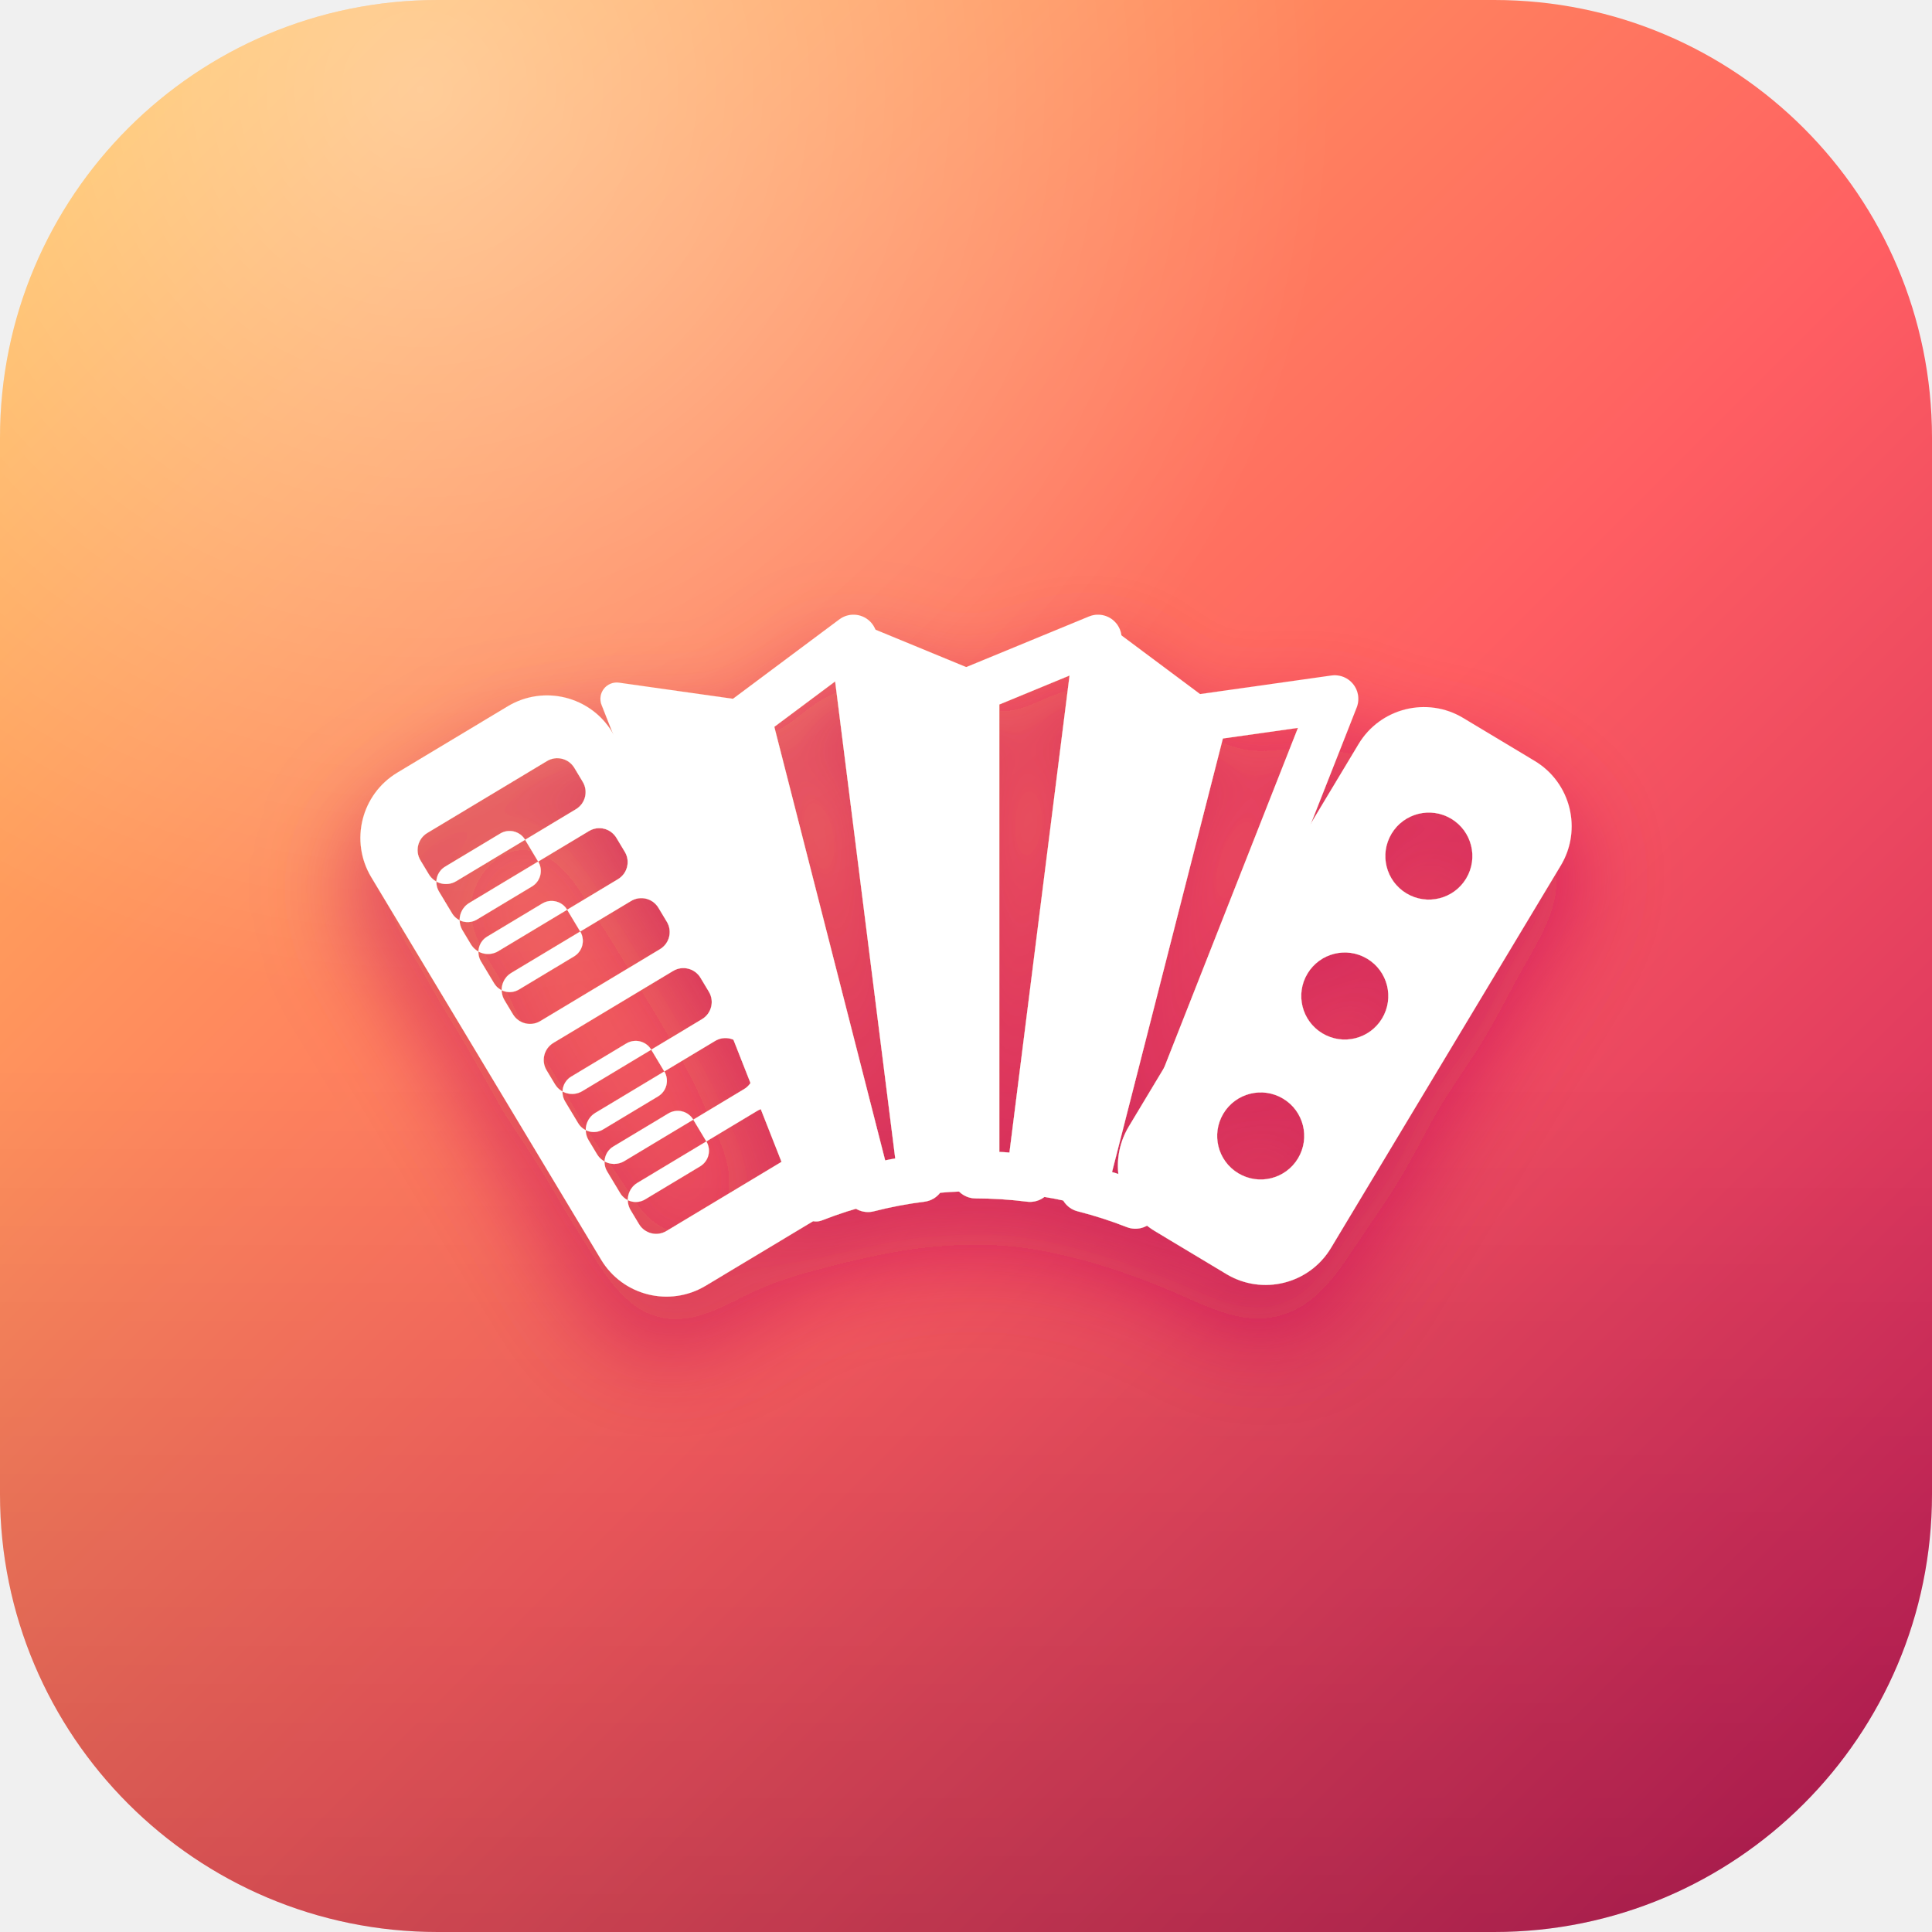
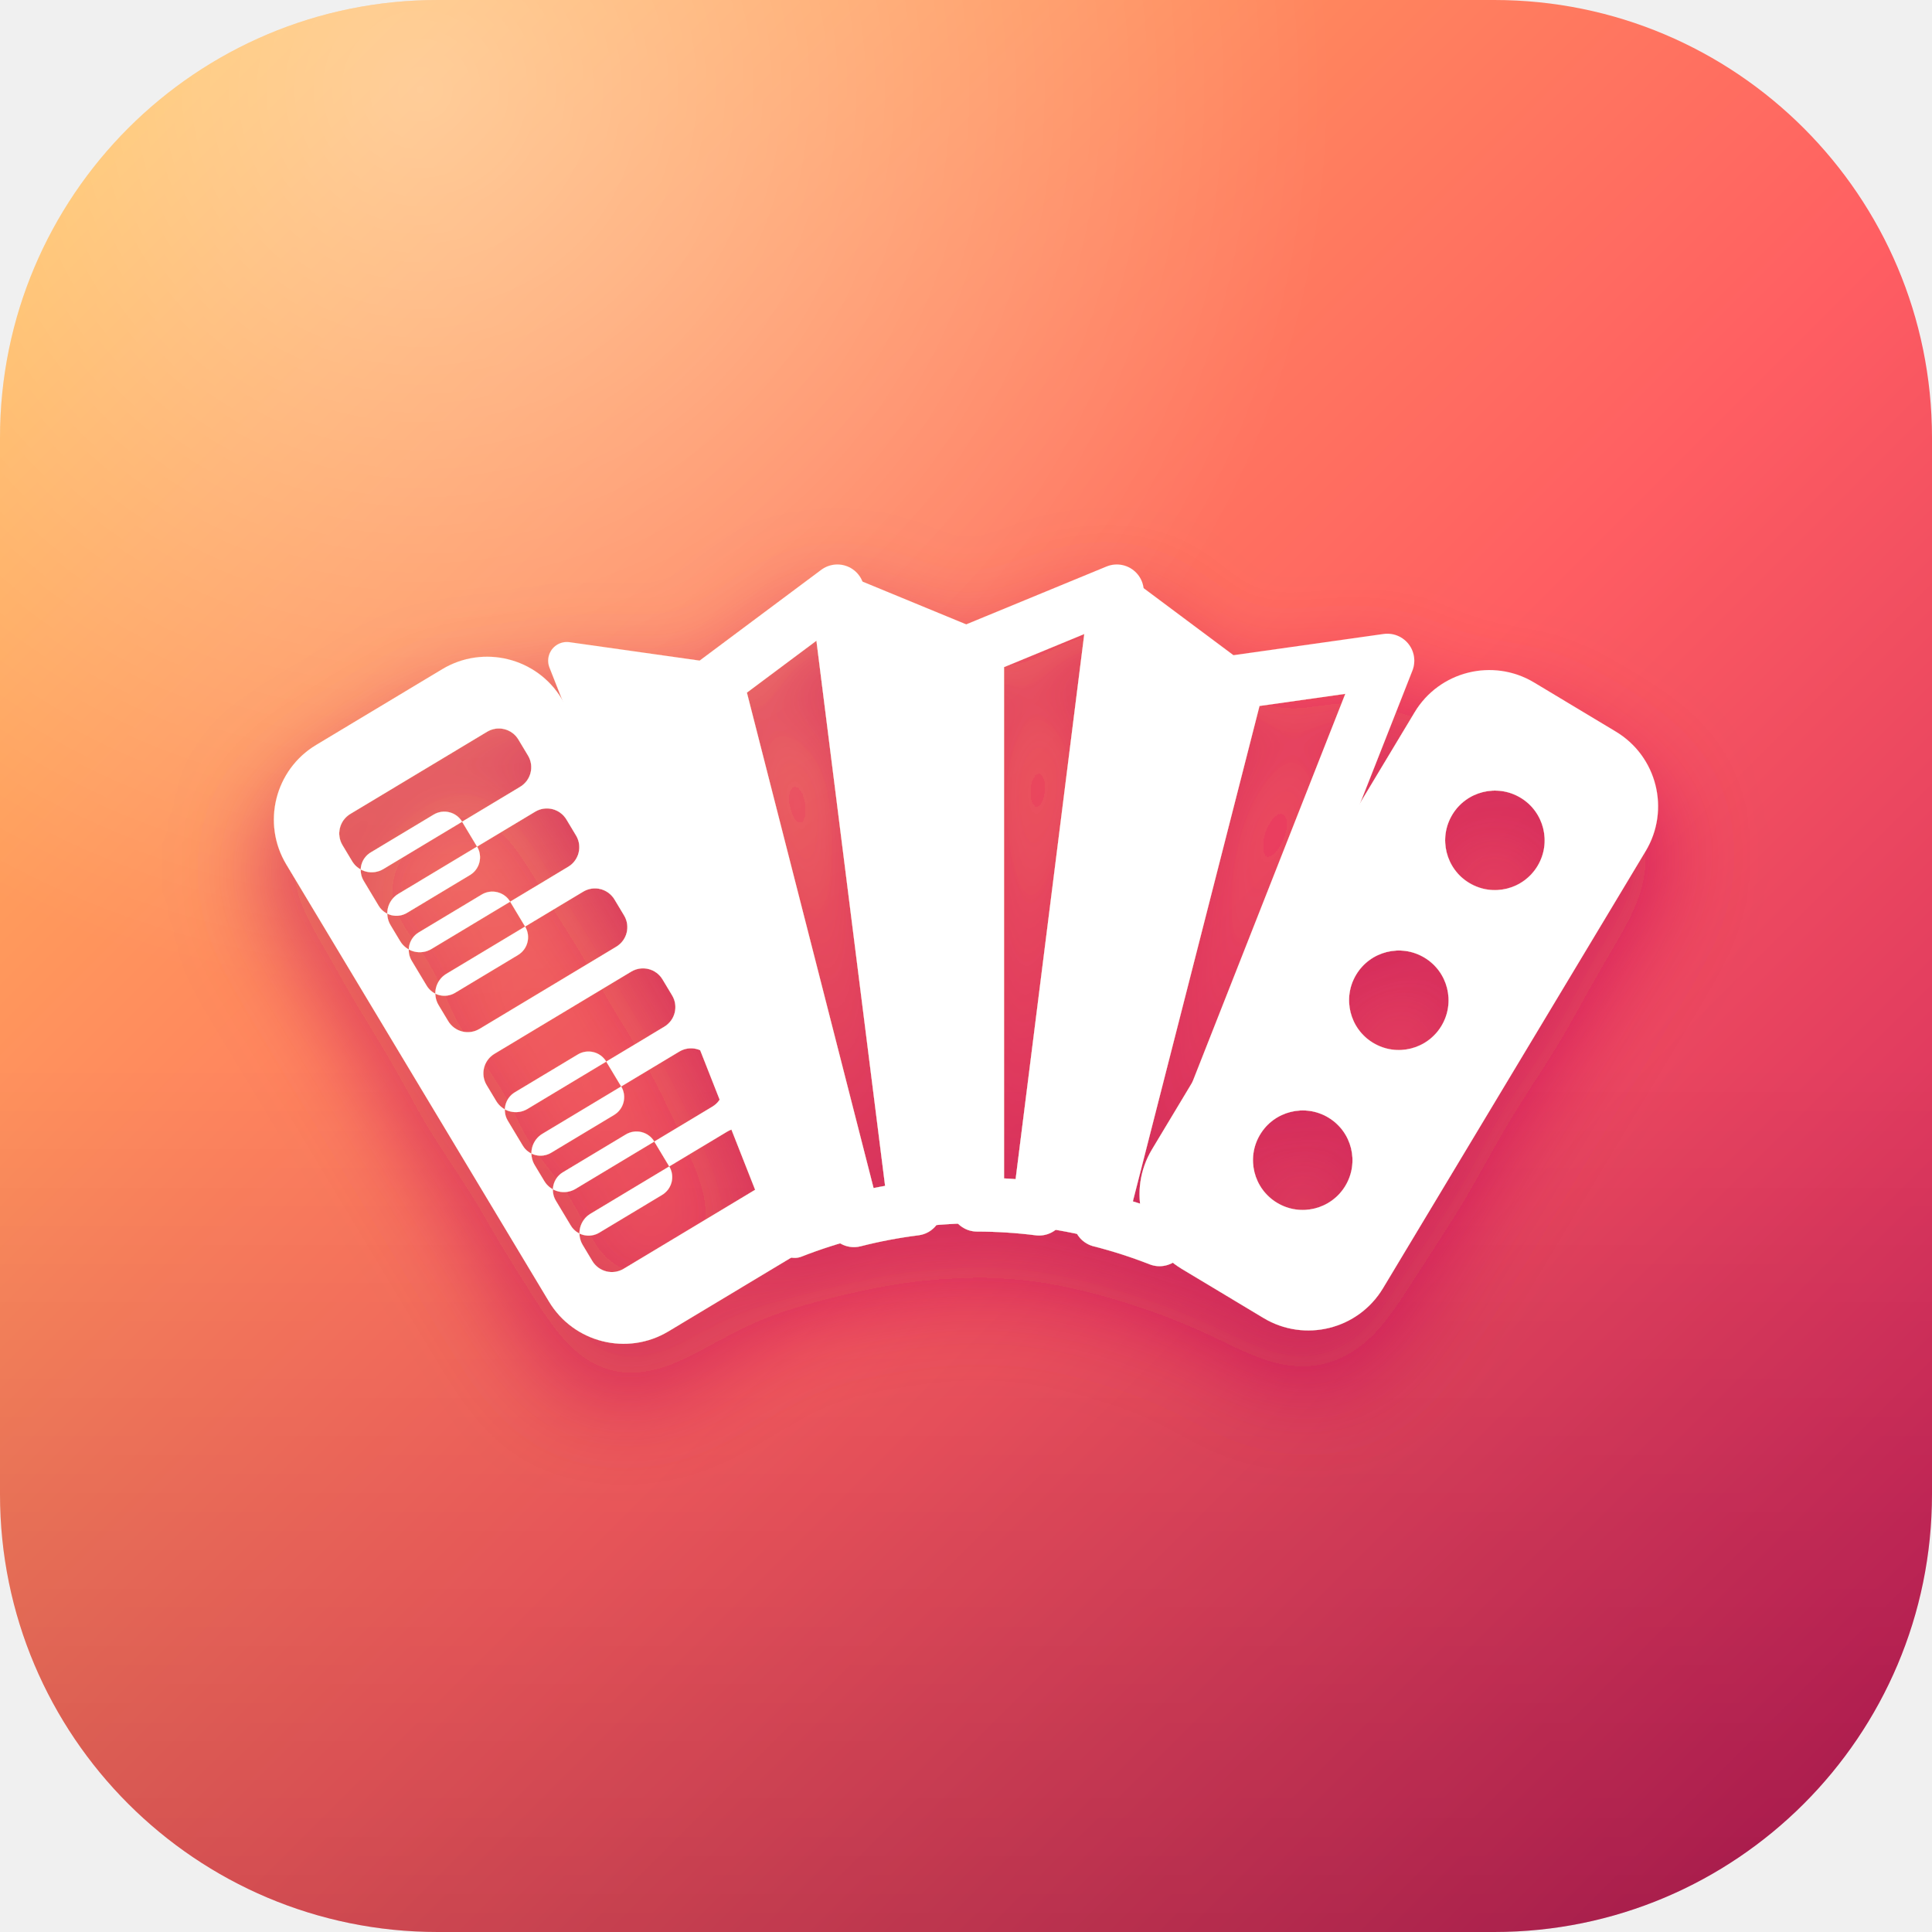
<svg xmlns="http://www.w3.org/2000/svg" width="64" height="64" viewBox="0 0 64 64">
  <style>.dark{display:none}@media (prefers-color-scheme:dark){.light{display:none}.dark{display:inline}}</style>
  <g class="light">
    <defs>
      <linearGradient id="lg" x1="0" y1="0" x2="1" y2="1">
        <stop offset="0" stop-color="#FFC857" />
        <stop offset=".55" stop-color="#FF5E62" />
        <stop offset="1" stop-color="#C2185B" />
      </linearGradient>
      <radialGradient id="lh" cx=".22" cy=".05" r=".85">
        <stop offset="0" stop-color="#fff" stop-opacity=".38" />
        <stop offset=".55" stop-color="#fff" stop-opacity="0" />
      </radialGradient>
      <linearGradient id="lv" x1="0" y1="0" x2="0" y2="1">
        <stop offset=".55" stop-color="#000" stop-opacity="0" />
        <stop offset="1" stop-color="#000" stop-opacity=".18" />
      </linearGradient>
      <filter id="ls" x="-30%" y="-30%" width="160%" height="170%">
        <feDropShadow dx="0" dy="1.6" stdDeviation="1.6" flood-color="#C2185B" flood-opacity=".7" />
      </filter>
    </defs>
    <g transform="translate(0 0) scale(1)">
      <rect width="64" height="64" rx="14.50" fill="url(#lg)" />
      <rect width="64" height="64" rx="14.50" fill="url(#lv)" />
      <rect width="64" height="64" rx="14.50" fill="url(#lh)" />
      <g filter="url(#ls)">
-         <g transform="translate(13.094 10.075) scale(0.6009)">
+         <g transform="translate(10.393 6.943) scale(0.6867)">
          <path fill="#fff" stroke="#fff" stroke-width="1.8" stroke-linejoin="round" d="M23.20,49.67 L12.21,21.76 L19.42,22.78 L26.06,48.75 A24.0,24.0 0 0 0 23.20,49.67Z" />
          <path fill="none" stroke="#fff" stroke-width="2.6" stroke-linejoin="round" d="M26.06,48.75 L19.42,22.78 L25.26,18.42 L29.01,48.19 A24.0,24.0 0 0 0 26.06,48.75Z" />
          <path fill="#fff" stroke="#fff" stroke-width="1.8" stroke-linejoin="round" d="M29.01,48.19 L25.26,18.42 L32.00,21.20 L32.00,48.00 A24.0,24.0 0 0 0 29.01,48.19Z" />
          <path fill="none" stroke="#fff" stroke-width="2.6" stroke-linejoin="round" d="M32.00,48.00 L32.00,21.20 L38.74,18.42 L34.99,48.19 A24.0,24.0 0 0 0 32.00,48.00Z" />
          <path fill="#fff" stroke="#fff" stroke-width="1.8" stroke-linejoin="round" d="M34.99,48.19 L38.74,18.42 L44.58,22.78 L37.94,48.75 A24.0,24.0 0 0 0 34.99,48.19Z" />
          <path fill="none" stroke="#fff" stroke-width="2.6" stroke-linejoin="round" d="M37.94,48.75 L44.58,22.78 L51.79,21.76 L40.80,49.67 A24.0,24.0 0 0 0 37.94,48.75Z" />
          <path fill="#fff" fill-rule="evenodd" d="M28.45,16.00h7.10a4.2,4.2 0 0 1 4.2,4.2v24.60a4.2,4.2 0 0 1 -4.2,4.2h-7.10a4.2,4.2 0 0 1 -4.2,-4.2v-24.60a4.2,4.2 0 0 1 4.2,-4.2zM28.15,19.70h7.70a1.1,1.1 0 0 1 1.1,1.1v0.90a1.1,1.1 0 0 1 -1.1,1.1h-7.70a1.1,1.1 0 0 1 -1.1,-1.1v-0.90a1.1,1.1 0 0 1 1.1,-1.1zM28.15,24.20h7.70a1.1,1.1 0 0 1 1.1,1.1v0.90a1.1,1.1 0 0 1 -1.1,1.1h-7.70a1.1,1.1 0 0 1 -1.1,-1.1v-0.90a1.1,1.1 0 0 1 1.1,-1.1zM28.15,28.70h7.70a1.1,1.1 0 0 1 1.1,1.1v0.90a1.1,1.1 0 0 1 -1.1,1.1h-7.70a1.1,1.1 0 0 1 -1.1,-1.1v-0.90a1.1,1.1 0 0 1 1.1,-1.1zM28.15,33.20h7.70a1.1,1.1 0 0 1 1.1,1.1v0.90a1.1,1.1 0 0 1 -1.1,1.1h-7.70a1.1,1.1 0 0 1 -1.1,-1.1v-0.90a1.1,1.1 0 0 1 1.1,-1.1zM28.15,37.70h7.70a1.1,1.1 0 0 1 1.1,1.1v0.90a1.1,1.1 0 0 1 -1.1,1.1h-7.70a1.1,1.1 0 0 1 -1.1,-1.1v-0.90a1.1,1.1 0 0 1 1.1,-1.1zM28.15,42.20h7.70a1.1,1.1 0 0 1 1.1,1.1v0.90a1.1,1.1 0 0 1 -1.1,1.1h-7.70a1.1,1.1 0 0 1 -1.1,-1.1v-0.90a1.1,1.1 0 0 1 1.1,-1.1zM28.04,21.80h3.54a1.0,1.0 0 0 1 1.0,1.0v1.40a1.0,1.0 0 0 1 -1.0,1.0h-3.54a1.0,1.0 0 0 1 -1.0,-1.0v-1.40a1.0,1.0 0 0 1 1.0,-1.0zM28.04,26.30h3.54a1.0,1.0 0 0 1 1.0,1.0v1.40a1.0,1.0 0 0 1 -1.0,1.0h-3.54a1.0,1.0 0 0 1 -1.0,-1.0v-1.40a1.0,1.0 0 0 1 1.0,-1.0zM28.04,35.30h3.54a1.0,1.0 0 0 1 1.0,1.0v1.40a1.0,1.0 0 0 1 -1.0,1.0h-3.54a1.0,1.0 0 0 1 -1.0,-1.0v-1.40a1.0,1.0 0 0 1 1.0,-1.0zM28.04,39.80h3.54a1.0,1.0 0 0 1 1.0,1.0v1.40a1.0,1.0 0 0 1 -1.0,1.0h-3.54a1.0,1.0 0 0 1 -1.0,-1.0v-1.40a1.0,1.0 0 0 1 1.0,-1.0z" transform="rotate(-31.0 32.0 72.0)" />
          <path fill="#fff" fill-rule="evenodd" d="M29.70,16.00h4.60a4.2,4.2 0 0 1 4.2,4.2v24.60a4.2,4.2 0 0 1 -4.2,4.2h-4.60a4.2,4.2 0 0 1 -4.2,-4.2v-24.60a4.2,4.2 0 0 1 4.2,-4.2zM29.60,23.50a2.4,2.4 0 1 0 4.8,0a2.4,2.4 0 1 0 -4.8,0zM29.60,32.50a2.4,2.4 0 1 0 4.8,0a2.4,2.4 0 1 0 -4.8,0zM29.60,41.50a2.4,2.4 0 1 0 4.8,0a2.4,2.4 0 1 0 -4.8,0z" transform="rotate(31.0 32.0 72.0)" />
        </g>
      </g>
    </g>
  </g>
  <g class="dark">
    <defs>
      <linearGradient id="dk" x1="0" y1="0" x2="0" y2="1">
        <stop offset="0" stop-color="#26232B" />
        <stop offset="1" stop-color="#0B0A0D" />
      </linearGradient>
      <linearGradient id="df" gradientUnits="userSpaceOnUse" x1="10" y1="12" x2="54" y2="60">
        <stop offset="0" stop-color="#FFC857" />
        <stop offset=".55" stop-color="#FF5E62" />
        <stop offset="1" stop-color="#C2185B" />
      </linearGradient>
    </defs>
    <g transform="translate(0 0) scale(1)">
      <rect width="64" height="64" rx="14.50" fill="url(#dk)" />
-       <g transform="translate(13.094 10.075) scale(0.6009)">
+       <g transform="translate(10.393 6.943) scale(0.6867)">
        <path fill="url(#df)" stroke="url(#df)" stroke-width="1.8" stroke-linejoin="round" d="M23.20,49.67 L12.21,21.76 L19.42,22.78 L26.06,48.75 A24.0,24.0 0 0 0 23.20,49.67Z" />
        <path fill="none" stroke="url(#df)" stroke-width="2.6" stroke-linejoin="round" d="M26.06,48.75 L19.42,22.78 L25.26,18.42 L29.01,48.19 A24.0,24.0 0 0 0 26.06,48.75Z" />
        <path fill="url(#df)" stroke="url(#df)" stroke-width="1.8" stroke-linejoin="round" d="M29.01,48.19 L25.26,18.42 L32.00,21.20 L32.00,48.00 A24.0,24.0 0 0 0 29.01,48.19Z" />
        <path fill="none" stroke="url(#df)" stroke-width="2.6" stroke-linejoin="round" d="M32.00,48.00 L32.00,21.20 L38.74,18.42 L34.99,48.19 A24.0,24.0 0 0 0 32.00,48.00Z" />
        <path fill="url(#df)" stroke="url(#df)" stroke-width="1.8" stroke-linejoin="round" d="M34.99,48.19 L38.74,18.42 L44.58,22.78 L37.94,48.75 A24.0,24.0 0 0 0 34.99,48.19Z" />
        <path fill="none" stroke="url(#df)" stroke-width="2.6" stroke-linejoin="round" d="M37.94,48.75 L44.58,22.78 L51.79,21.76 L40.80,49.67 A24.0,24.0 0 0 0 37.94,48.75Z" />
        <path fill="url(#df)" fill-rule="evenodd" d="M28.45,16.00h7.10a4.2,4.2 0 0 1 4.2,4.2v24.60a4.2,4.2 0 0 1 -4.2,4.2h-7.10a4.2,4.2 0 0 1 -4.2,-4.2v-24.60a4.2,4.2 0 0 1 4.2,-4.2zM28.15,19.70h7.70a1.1,1.1 0 0 1 1.1,1.1v0.90a1.1,1.1 0 0 1 -1.1,1.1h-7.70a1.1,1.1 0 0 1 -1.1,-1.1v-0.90a1.1,1.1 0 0 1 1.1,-1.1zM28.15,24.20h7.70a1.1,1.1 0 0 1 1.1,1.1v0.90a1.1,1.1 0 0 1 -1.1,1.1h-7.70a1.1,1.1 0 0 1 -1.1,-1.1v-0.90a1.1,1.1 0 0 1 1.1,-1.1zM28.15,28.70h7.70a1.1,1.1 0 0 1 1.1,1.1v0.90a1.1,1.1 0 0 1 -1.1,1.1h-7.70a1.1,1.1 0 0 1 -1.1,-1.1v-0.90a1.1,1.1 0 0 1 1.1,-1.1zM28.15,33.20h7.70a1.1,1.1 0 0 1 1.1,1.1v0.90a1.1,1.1 0 0 1 -1.1,1.1h-7.70a1.1,1.1 0 0 1 -1.1,-1.1v-0.90a1.1,1.1 0 0 1 1.1,-1.1zM28.15,37.70h7.70a1.1,1.1 0 0 1 1.1,1.1v0.90a1.1,1.1 0 0 1 -1.1,1.1h-7.70a1.1,1.1 0 0 1 -1.1,-1.1v-0.90a1.1,1.1 0 0 1 1.1,-1.1zM28.15,42.20h7.70a1.1,1.1 0 0 1 1.1,1.1v0.90a1.1,1.1 0 0 1 -1.1,1.1h-7.70a1.1,1.1 0 0 1 -1.1,-1.1v-0.90a1.1,1.1 0 0 1 1.1,-1.1zM28.04,21.80h3.54a1.0,1.0 0 0 1 1.0,1.0v1.40a1.0,1.0 0 0 1 -1.0,1.0h-3.54a1.0,1.0 0 0 1 -1.0,-1.0v-1.40a1.0,1.0 0 0 1 1.0,-1.0zM28.04,26.30h3.54a1.0,1.0 0 0 1 1.0,1.0v1.40a1.0,1.0 0 0 1 -1.0,1.0h-3.54a1.0,1.0 0 0 1 -1.0,-1.0v-1.40a1.0,1.0 0 0 1 1.0,-1.0zM28.04,35.30h3.54a1.0,1.0 0 0 1 1.0,1.0v1.40a1.0,1.0 0 0 1 -1.0,1.0h-3.54a1.0,1.0 0 0 1 -1.0,-1.0v-1.40a1.0,1.0 0 0 1 1.0,-1.0zM28.04,39.80h3.54a1.0,1.0 0 0 1 1.0,1.0v1.40a1.0,1.0 0 0 1 -1.0,1.0h-3.54a1.0,1.0 0 0 1 -1.0,-1.0v-1.40a1.0,1.0 0 0 1 1.0,-1.0z" transform="rotate(-31.0 32.0 72.0)" />
        <path fill="url(#df)" fill-rule="evenodd" d="M29.70,16.00h4.60a4.2,4.2 0 0 1 4.2,4.2v24.60a4.2,4.2 0 0 1 -4.2,4.2h-4.60a4.2,4.2 0 0 1 -4.2,-4.2v-24.60a4.2,4.2 0 0 1 4.2,-4.2zM29.60,23.50a2.4,2.4 0 1 0 4.8,0a2.4,2.4 0 1 0 -4.8,0zM29.60,32.50a2.4,2.4 0 1 0 4.8,0a2.4,2.4 0 1 0 -4.8,0zM29.60,41.50a2.4,2.4 0 1 0 4.8,0a2.4,2.4 0 1 0 -4.8,0z" transform="rotate(31.0 32.0 72.0)" />
      </g>
    </g>
  </g>
</svg>
